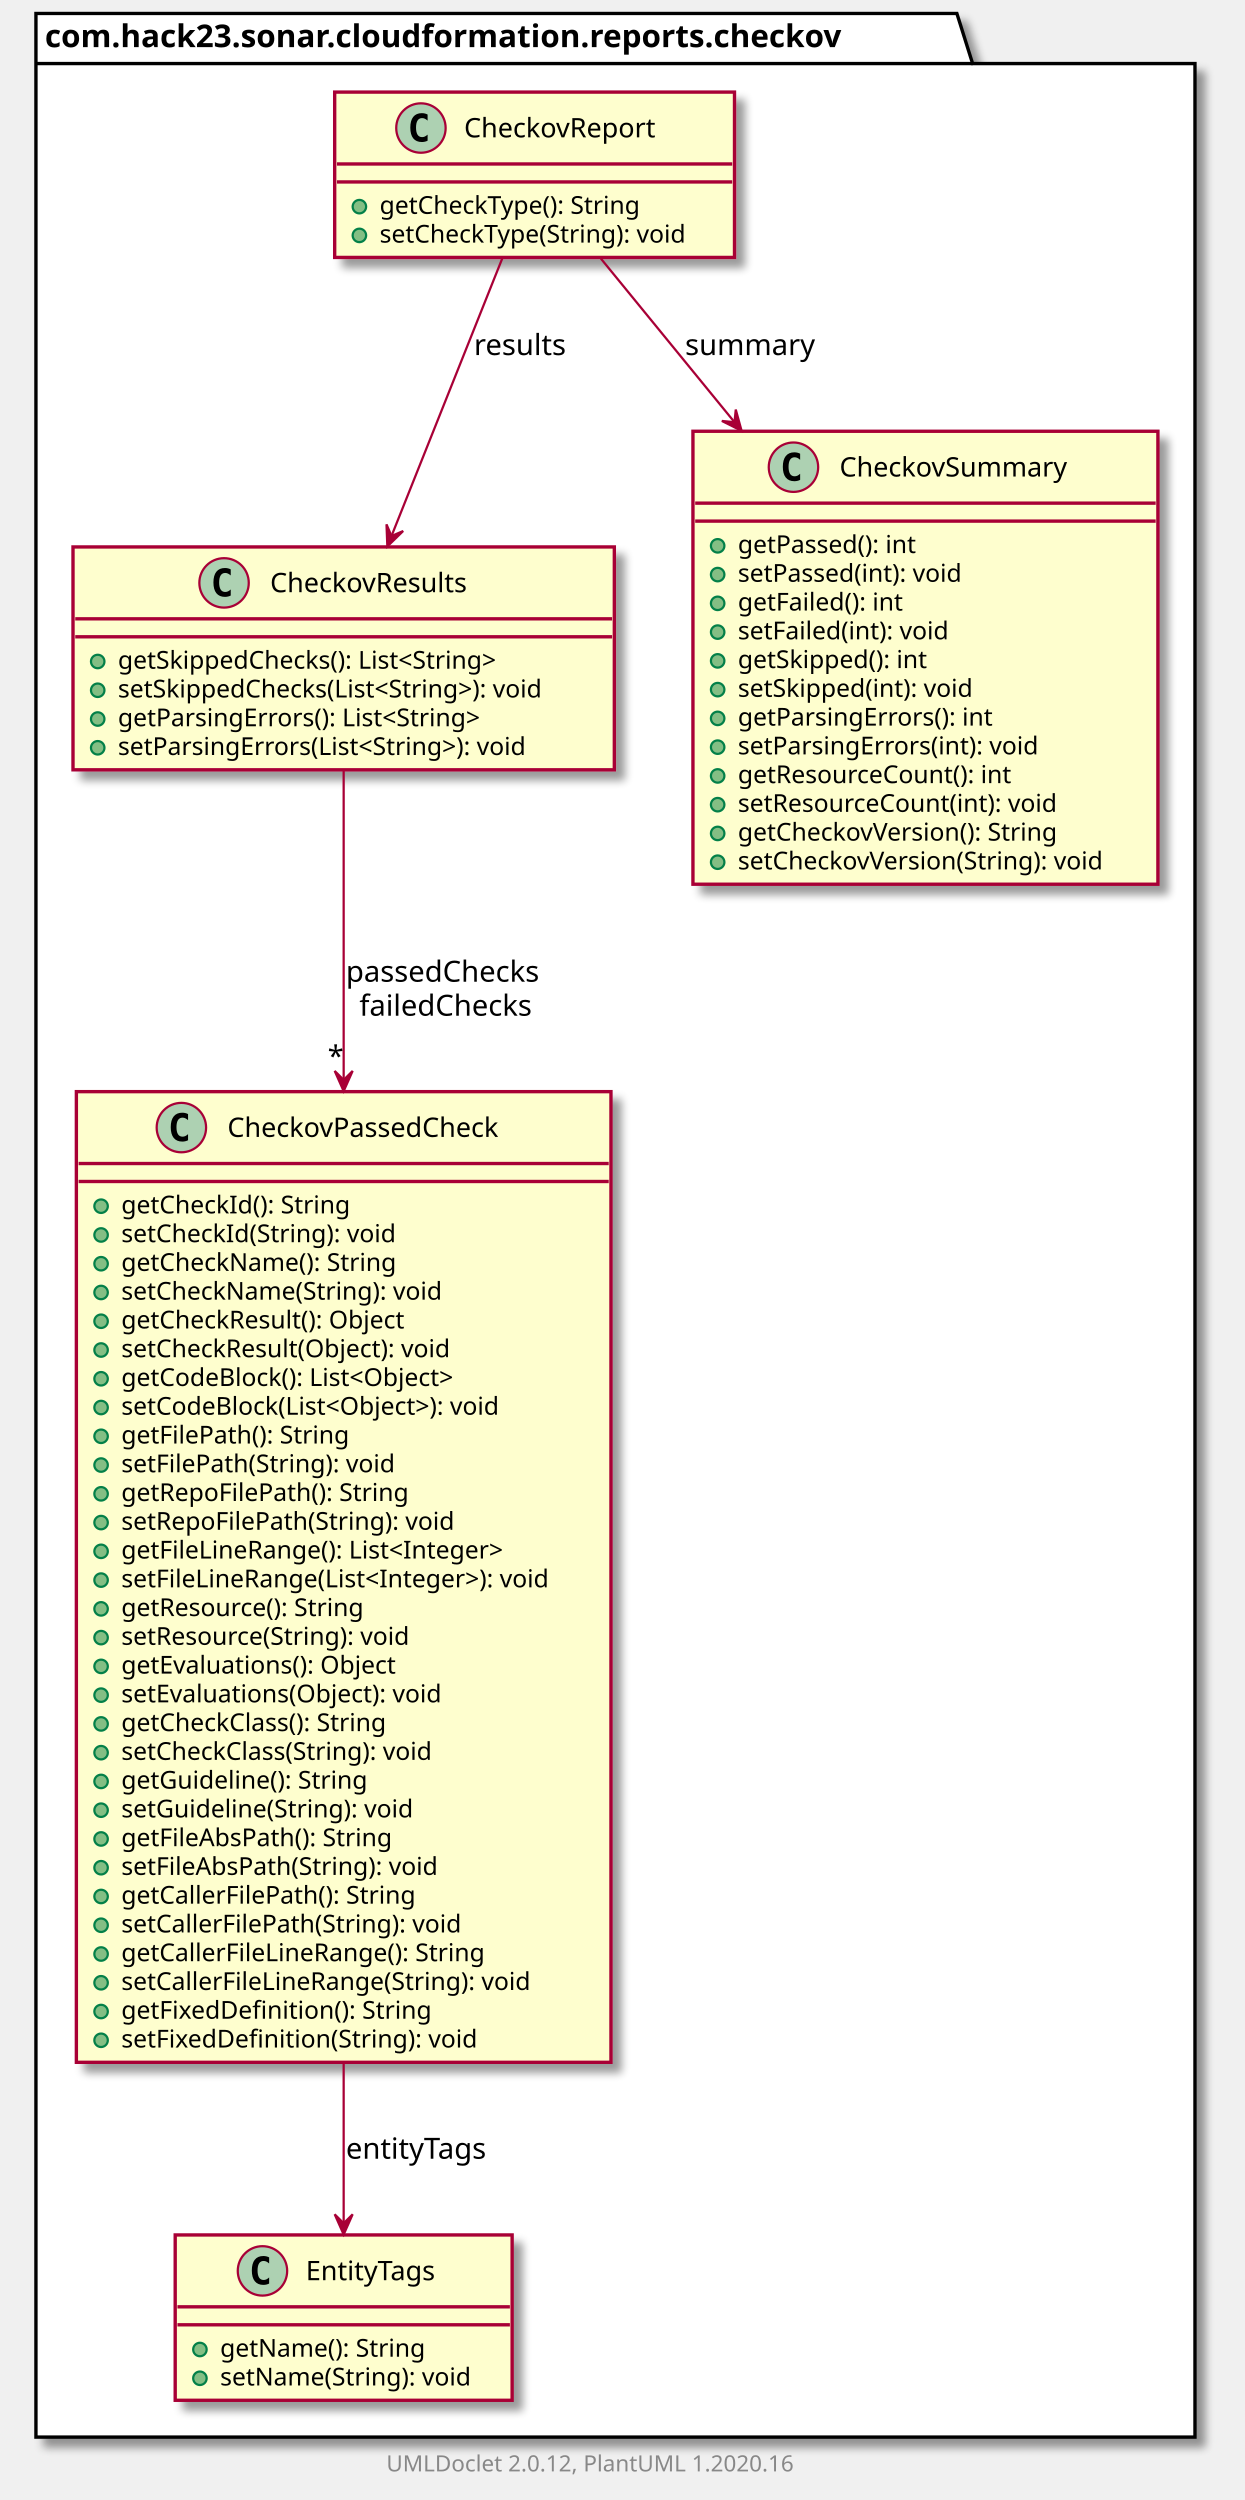
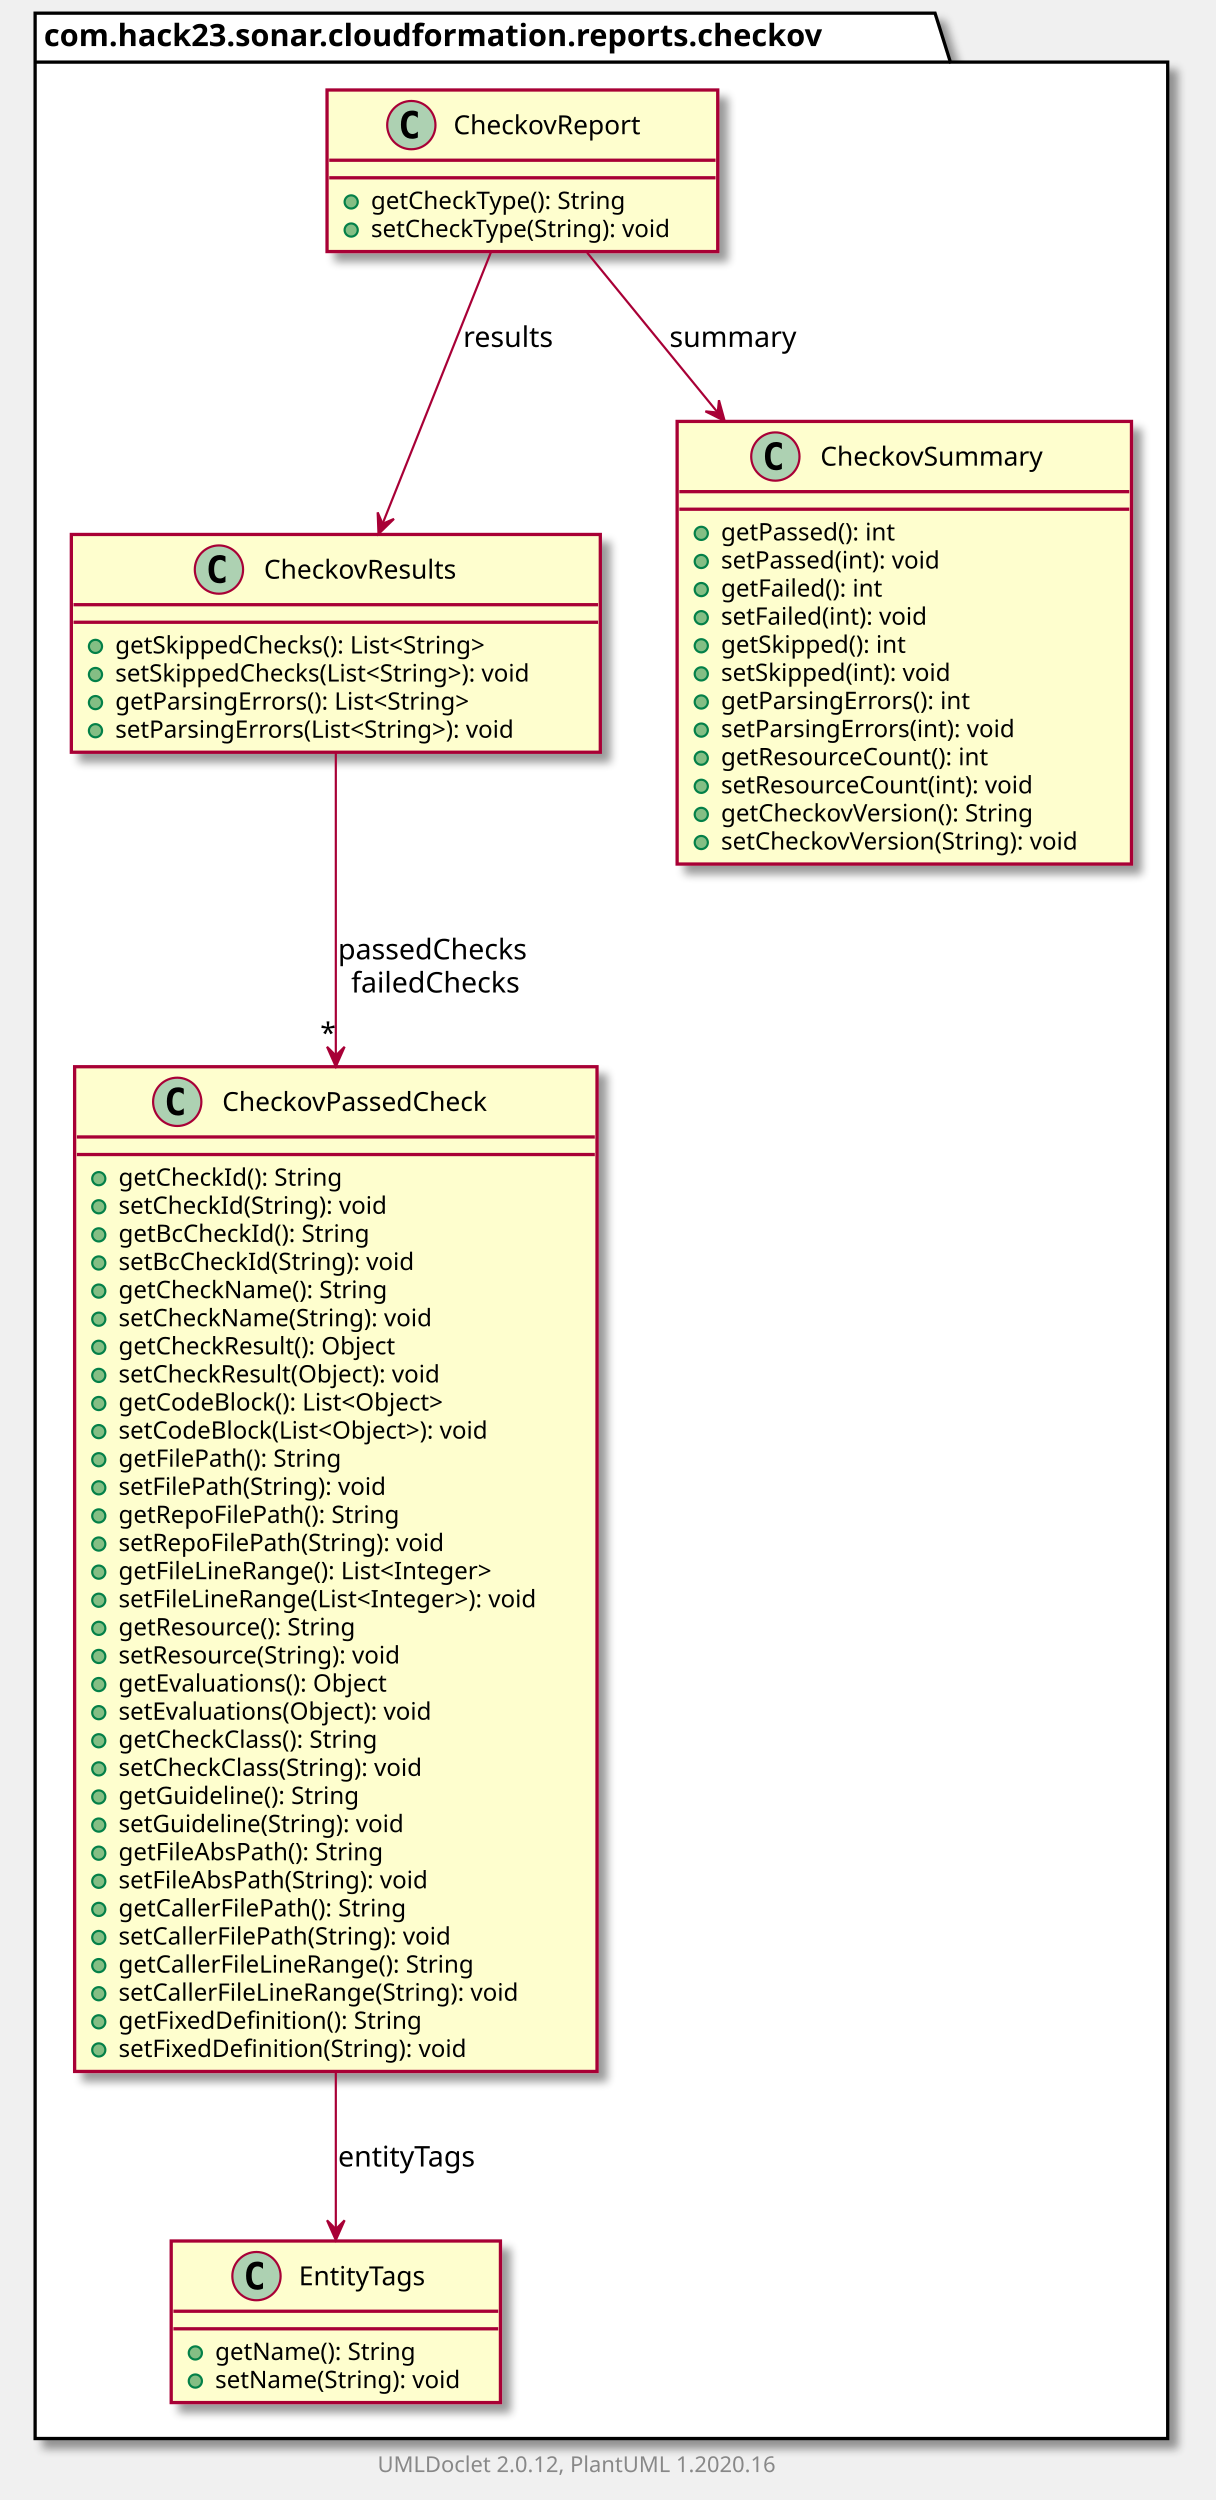
- <svg xmlns="http://www.w3.org/2000/svg" xmlns:xlink="http://www.w3.org/1999/xlink" contentScriptType="application/ecmascript" contentStyleType="text/css" height="1113px" preserveAspectRatio="none" style="width:554px;height:1113px;" version="1.1" viewBox="0 0 554 1113" width="554px" zoomAndPan="magnify">
+ <svg xmlns="http://www.w3.org/2000/svg" xmlns:xlink="http://www.w3.org/1999/xlink" contentScriptType="application/ecmascript" contentStyleType="text/css" height="1139px" preserveAspectRatio="none" style="width:554px;height:1139px;" version="1.1" viewBox="0 0 554 1139" width="554px" zoomAndPan="magnify">
  <defs>
-     <filter height="300%" id="f181k2au0ylo1f" width="300%" x="-1" y="-1">
+     <filter height="300%" id="f527c17zg07uh" width="300%" x="-1" y="-1">
      <feGaussianBlur result="blurOut" stdDeviation="2.0" />
      <feColorMatrix in="blurOut" result="blurOut2" type="matrix" values="0 0 0 0 0 0 0 0 0 0 0 0 0 0 0 0 0 0 .4 0" />
      <feOffset dx="4.0" dy="4.0" in="blurOut2" result="blurOut3" />
      <feBlend in="SourceGraphic" in2="blurOut3" mode="normal" />
    </filter>
  </defs>
  <g>
-     <polygon fill="#FFFFFF" filter="url(#f181k2au0ylo1f)" points="16,6,426,6,433,28.297,532,28.297,532,1085,16,1085,16,6" style="stroke: #000000; stroke-width: 1.5;" />
+     <polygon fill="#FFFFFF" filter="url(#f527c17zg07uh)" points="16,6,426,6,433,28.297,532,28.297,532,1111,16,1111,16,6" style="stroke: #000000; stroke-width: 1.5;" />
    <line style="stroke: #000000; stroke-width: 1.5;" x1="16" x2="433" y1="28.297" y2="28.297" />
    <text fill="#000000" font-family="sans-serif" font-size="14" font-weight="bold" lengthAdjust="spacingAndGlyphs" textLength="404" x="20" y="20.995">com.hack23.sonar.cloudformation.reports.checkov</text>
    <a href="CheckovPassedCheck.html" target="_top" title="CheckovPassedCheck.html" xlink:actuate="onRequest" xlink:href="CheckovPassedCheck.html" xlink:show="new" xlink:title="CheckovPassedCheck.html" xlink:type="simple">
-       <rect codeLine="3" fill="#FEFECE" filter="url(#f181k2au0ylo1f)" height="432.141" id="com.hack23.sonar.cloudformation.reports.checkov.CheckovPassedCheck" style="stroke: #A80036; stroke-width: 1.5;" width="238" x="34" y="486" />
+       <rect codeLine="3" fill="#FEFECE" filter="url(#f527c17zg07uh)" height="457.75" id="com.hack23.sonar.cloudformation.reports.checkov.CheckovPassedCheck" style="stroke: #A80036; stroke-width: 1.5;" width="238" x="34" y="486" />
      <ellipse cx="80.75" cy="502" fill="#ADD1B2" rx="11" ry="11" style="stroke: #A80036; stroke-width: 1.0;" />
      <path d="M83.719,507.641 Q83.141,507.938 82.5,508.078 Q81.859,508.234 81.156,508.234 Q78.656,508.234 77.328,506.594 Q76.016,504.938 76.016,501.812 Q76.016,498.688 77.328,497.031 Q78.656,495.375 81.156,495.375 Q81.859,495.375 82.5,495.531 Q83.156,495.688 83.719,495.984 L83.719,498.703 Q83.094,498.125 82.5,497.859 Q81.906,497.578 81.281,497.578 Q79.938,497.578 79.25,498.656 Q78.562,499.719 78.562,501.812 Q78.562,503.906 79.25,504.984 Q79.938,506.047 81.281,506.047 Q81.906,506.047 82.5,505.781 Q83.094,505.5 83.719,504.922 L83.719,507.641 Z " />
      <text fill="#000000" font-family="sans-serif" font-size="12" lengthAdjust="spacingAndGlyphs" textLength="136" x="101.25" y="506.154">CheckovPassedCheck</text>
      <line style="stroke: #A80036; stroke-width: 1.5;" x1="35" x2="271" y1="518" y2="518" />
      <line style="stroke: #A80036; stroke-width: 1.5;" x1="35" x2="271" y1="526" y2="526" />
      <ellipse cx="45" cy="537" fill="#84BE84" rx="3" ry="3" style="stroke: #038048; stroke-width: 1.0;" />
      <text fill="#000000" font-family="sans-serif" font-size="11" lengthAdjust="spacingAndGlyphs" textLength="112" x="54" y="540.21">getCheckId(): String</text>
      <ellipse cx="45" cy="549.805" fill="#84BE84" rx="3" ry="3" style="stroke: #038048; stroke-width: 1.0;" />
      <text fill="#000000" font-family="sans-serif" font-size="11" lengthAdjust="spacingAndGlyphs" textLength="135" x="54" y="553.015">setCheckId(String): void</text>
      <ellipse cx="45" cy="562.609" fill="#84BE84" rx="3" ry="3" style="stroke: #038048; stroke-width: 1.0;" />
-       <text fill="#000000" font-family="sans-serif" font-size="11" lengthAdjust="spacingAndGlyphs" textLength="135" x="54" y="565.82">getCheckName(): String</text>
+       <text fill="#000000" font-family="sans-serif" font-size="11" lengthAdjust="spacingAndGlyphs" textLength="126" x="54" y="565.82">getBcCheckId(): String</text>
      <ellipse cx="45" cy="575.414" fill="#84BE84" rx="3" ry="3" style="stroke: #038048; stroke-width: 1.0;" />
-       <text fill="#000000" font-family="sans-serif" font-size="11" lengthAdjust="spacingAndGlyphs" textLength="158" x="54" y="578.625">setCheckName(String): void</text>
+       <text fill="#000000" font-family="sans-serif" font-size="11" lengthAdjust="spacingAndGlyphs" textLength="149" x="54" y="578.625">setBcCheckId(String): void</text>
      <ellipse cx="45" cy="588.219" fill="#84BE84" rx="3" ry="3" style="stroke: #038048; stroke-width: 1.0;" />
-       <text fill="#000000" font-family="sans-serif" font-size="11" lengthAdjust="spacingAndGlyphs" textLength="139" x="54" y="591.429">getCheckResult(): Object</text>
+       <text fill="#000000" font-family="sans-serif" font-size="11" lengthAdjust="spacingAndGlyphs" textLength="135" x="54" y="591.429">getCheckName(): String</text>
      <ellipse cx="45" cy="601.023" fill="#84BE84" rx="3" ry="3" style="stroke: #038048; stroke-width: 1.0;" />
-       <text fill="#000000" font-family="sans-serif" font-size="11" lengthAdjust="spacingAndGlyphs" textLength="162" x="54" y="604.234">setCheckResult(Object): void</text>
+       <text fill="#000000" font-family="sans-serif" font-size="11" lengthAdjust="spacingAndGlyphs" textLength="158" x="54" y="604.234">setCheckName(String): void</text>
      <ellipse cx="45" cy="613.828" fill="#84BE84" rx="3" ry="3" style="stroke: #038048; stroke-width: 1.0;" />
-       <text fill="#000000" font-family="sans-serif" font-size="11" lengthAdjust="spacingAndGlyphs" textLength="167" x="54" y="617.039">getCodeBlock(): List&lt;Object&gt;</text>
+       <text fill="#000000" font-family="sans-serif" font-size="11" lengthAdjust="spacingAndGlyphs" textLength="139" x="54" y="617.039">getCheckResult(): Object</text>
      <ellipse cx="45" cy="626.633" fill="#84BE84" rx="3" ry="3" style="stroke: #038048; stroke-width: 1.0;" />
-       <text fill="#000000" font-family="sans-serif" font-size="11" lengthAdjust="spacingAndGlyphs" textLength="190" x="54" y="629.843">setCodeBlock(List&lt;Object&gt;): void</text>
+       <text fill="#000000" font-family="sans-serif" font-size="11" lengthAdjust="spacingAndGlyphs" textLength="162" x="54" y="629.843">setCheckResult(Object): void</text>
      <ellipse cx="45" cy="639.438" fill="#84BE84" rx="3" ry="3" style="stroke: #038048; stroke-width: 1.0;" />
-       <text fill="#000000" font-family="sans-serif" font-size="11" lengthAdjust="spacingAndGlyphs" textLength="112" x="54" y="642.648">getFilePath(): String</text>
+       <text fill="#000000" font-family="sans-serif" font-size="11" lengthAdjust="spacingAndGlyphs" textLength="167" x="54" y="642.648">getCodeBlock(): List&lt;Object&gt;</text>
      <ellipse cx="45" cy="652.242" fill="#84BE84" rx="3" ry="3" style="stroke: #038048; stroke-width: 1.0;" />
-       <text fill="#000000" font-family="sans-serif" font-size="11" lengthAdjust="spacingAndGlyphs" textLength="135" x="54" y="655.453">setFilePath(String): void</text>
+       <text fill="#000000" font-family="sans-serif" font-size="11" lengthAdjust="spacingAndGlyphs" textLength="190" x="54" y="655.453">setCodeBlock(List&lt;Object&gt;): void</text>
      <ellipse cx="45" cy="665.047" fill="#84BE84" rx="3" ry="3" style="stroke: #038048; stroke-width: 1.0;" />
-       <text fill="#000000" font-family="sans-serif" font-size="11" lengthAdjust="spacingAndGlyphs" textLength="140" x="54" y="668.257">getRepoFilePath(): String</text>
+       <text fill="#000000" font-family="sans-serif" font-size="11" lengthAdjust="spacingAndGlyphs" textLength="112" x="54" y="668.257">getFilePath(): String</text>
      <ellipse cx="45" cy="677.852" fill="#84BE84" rx="3" ry="3" style="stroke: #038048; stroke-width: 1.0;" />
-       <text fill="#000000" font-family="sans-serif" font-size="11" lengthAdjust="spacingAndGlyphs" textLength="163" x="54" y="681.062">setRepoFilePath(String): void</text>
+       <text fill="#000000" font-family="sans-serif" font-size="11" lengthAdjust="spacingAndGlyphs" textLength="135" x="54" y="681.062">setFilePath(String): void</text>
      <ellipse cx="45" cy="690.656" fill="#84BE84" rx="3" ry="3" style="stroke: #038048; stroke-width: 1.0;" />
-       <text fill="#000000" font-family="sans-serif" font-size="11" lengthAdjust="spacingAndGlyphs" textLength="189" x="54" y="693.867">getFileLineRange(): List&lt;Integer&gt;</text>
+       <text fill="#000000" font-family="sans-serif" font-size="11" lengthAdjust="spacingAndGlyphs" textLength="140" x="54" y="693.867">getRepoFilePath(): String</text>
      <ellipse cx="45" cy="703.461" fill="#84BE84" rx="3" ry="3" style="stroke: #038048; stroke-width: 1.0;" />
-       <text fill="#000000" font-family="sans-serif" font-size="11" lengthAdjust="spacingAndGlyphs" textLength="212" x="54" y="706.671">setFileLineRange(List&lt;Integer&gt;): void</text>
+       <text fill="#000000" font-family="sans-serif" font-size="11" lengthAdjust="spacingAndGlyphs" textLength="163" x="54" y="706.671">setRepoFilePath(String): void</text>
      <ellipse cx="45" cy="716.266" fill="#84BE84" rx="3" ry="3" style="stroke: #038048; stroke-width: 1.0;" />
-       <text fill="#000000" font-family="sans-serif" font-size="11" lengthAdjust="spacingAndGlyphs" textLength="121" x="54" y="719.476">getResource(): String</text>
+       <text fill="#000000" font-family="sans-serif" font-size="11" lengthAdjust="spacingAndGlyphs" textLength="189" x="54" y="719.476">getFileLineRange(): List&lt;Integer&gt;</text>
      <ellipse cx="45" cy="729.07" fill="#84BE84" rx="3" ry="3" style="stroke: #038048; stroke-width: 1.0;" />
-       <text fill="#000000" font-family="sans-serif" font-size="11" lengthAdjust="spacingAndGlyphs" textLength="144" x="54" y="732.281">setResource(String): void</text>
+       <text fill="#000000" font-family="sans-serif" font-size="11" lengthAdjust="spacingAndGlyphs" textLength="212" x="54" y="732.281">setFileLineRange(List&lt;Integer&gt;): void</text>
      <ellipse cx="45" cy="741.875" fill="#84BE84" rx="3" ry="3" style="stroke: #038048; stroke-width: 1.0;" />
-       <text fill="#000000" font-family="sans-serif" font-size="11" lengthAdjust="spacingAndGlyphs" textLength="135" x="54" y="745.085">getEvaluations(): Object</text>
+       <text fill="#000000" font-family="sans-serif" font-size="11" lengthAdjust="spacingAndGlyphs" textLength="121" x="54" y="745.085">getResource(): String</text>
      <ellipse cx="45" cy="754.68" fill="#84BE84" rx="3" ry="3" style="stroke: #038048; stroke-width: 1.0;" />
-       <text fill="#000000" font-family="sans-serif" font-size="11" lengthAdjust="spacingAndGlyphs" textLength="158" x="54" y="757.89">setEvaluations(Object): void</text>
+       <text fill="#000000" font-family="sans-serif" font-size="11" lengthAdjust="spacingAndGlyphs" textLength="144" x="54" y="757.89">setResource(String): void</text>
      <ellipse cx="45" cy="767.484" fill="#84BE84" rx="3" ry="3" style="stroke: #038048; stroke-width: 1.0;" />
-       <text fill="#000000" font-family="sans-serif" font-size="11" lengthAdjust="spacingAndGlyphs" textLength="134" x="54" y="770.695">getCheckClass(): String</text>
+       <text fill="#000000" font-family="sans-serif" font-size="11" lengthAdjust="spacingAndGlyphs" textLength="135" x="54" y="770.695">getEvaluations(): Object</text>
      <ellipse cx="45" cy="780.289" fill="#84BE84" rx="3" ry="3" style="stroke: #038048; stroke-width: 1.0;" />
-       <text fill="#000000" font-family="sans-serif" font-size="11" lengthAdjust="spacingAndGlyphs" textLength="157" x="54" y="783.5">setCheckClass(String): void</text>
+       <text fill="#000000" font-family="sans-serif" font-size="11" lengthAdjust="spacingAndGlyphs" textLength="158" x="54" y="783.5">setEvaluations(Object): void</text>
      <ellipse cx="45" cy="793.094" fill="#84BE84" rx="3" ry="3" style="stroke: #038048; stroke-width: 1.0;" />
-       <text fill="#000000" font-family="sans-serif" font-size="11" lengthAdjust="spacingAndGlyphs" textLength="121" x="54" y="796.304">getGuideline(): String</text>
+       <text fill="#000000" font-family="sans-serif" font-size="11" lengthAdjust="spacingAndGlyphs" textLength="134" x="54" y="796.304">getCheckClass(): String</text>
      <ellipse cx="45" cy="805.898" fill="#84BE84" rx="3" ry="3" style="stroke: #038048; stroke-width: 1.0;" />
-       <text fill="#000000" font-family="sans-serif" font-size="11" lengthAdjust="spacingAndGlyphs" textLength="144" x="54" y="809.109">setGuideline(String): void</text>
+       <text fill="#000000" font-family="sans-serif" font-size="11" lengthAdjust="spacingAndGlyphs" textLength="157" x="54" y="809.109">setCheckClass(String): void</text>
      <ellipse cx="45" cy="818.703" fill="#84BE84" rx="3" ry="3" style="stroke: #038048; stroke-width: 1.0;" />
-       <text fill="#000000" font-family="sans-serif" font-size="11" lengthAdjust="spacingAndGlyphs" textLength="133" x="54" y="821.914">getFileAbsPath(): String</text>
+       <text fill="#000000" font-family="sans-serif" font-size="11" lengthAdjust="spacingAndGlyphs" textLength="121" x="54" y="821.914">getGuideline(): String</text>
      <ellipse cx="45" cy="831.508" fill="#84BE84" rx="3" ry="3" style="stroke: #038048; stroke-width: 1.0;" />
-       <text fill="#000000" font-family="sans-serif" font-size="11" lengthAdjust="spacingAndGlyphs" textLength="156" x="54" y="834.718">setFileAbsPath(String): void</text>
+       <text fill="#000000" font-family="sans-serif" font-size="11" lengthAdjust="spacingAndGlyphs" textLength="144" x="54" y="834.718">setGuideline(String): void</text>
      <ellipse cx="45" cy="844.312" fill="#84BE84" rx="3" ry="3" style="stroke: #038048; stroke-width: 1.0;" />
-       <text fill="#000000" font-family="sans-serif" font-size="11" lengthAdjust="spacingAndGlyphs" textLength="145" x="54" y="847.523">getCallerFilePath(): String</text>
+       <text fill="#000000" font-family="sans-serif" font-size="11" lengthAdjust="spacingAndGlyphs" textLength="133" x="54" y="847.523">getFileAbsPath(): String</text>
      <ellipse cx="45" cy="857.117" fill="#84BE84" rx="3" ry="3" style="stroke: #038048; stroke-width: 1.0;" />
-       <text fill="#000000" font-family="sans-serif" font-size="11" lengthAdjust="spacingAndGlyphs" textLength="168" x="54" y="860.328">setCallerFilePath(String): void</text>
+       <text fill="#000000" font-family="sans-serif" font-size="11" lengthAdjust="spacingAndGlyphs" textLength="156" x="54" y="860.328">setFileAbsPath(String): void</text>
      <ellipse cx="45" cy="869.922" fill="#84BE84" rx="3" ry="3" style="stroke: #038048; stroke-width: 1.0;" />
-       <text fill="#000000" font-family="sans-serif" font-size="11" lengthAdjust="spacingAndGlyphs" textLength="178" x="54" y="873.132">getCallerFileLineRange(): String</text>
+       <text fill="#000000" font-family="sans-serif" font-size="11" lengthAdjust="spacingAndGlyphs" textLength="145" x="54" y="873.132">getCallerFilePath(): String</text>
      <ellipse cx="45" cy="882.727" fill="#84BE84" rx="3" ry="3" style="stroke: #038048; stroke-width: 1.0;" />
-       <text fill="#000000" font-family="sans-serif" font-size="11" lengthAdjust="spacingAndGlyphs" textLength="201" x="54" y="885.937">setCallerFileLineRange(String): void</text>
+       <text fill="#000000" font-family="sans-serif" font-size="11" lengthAdjust="spacingAndGlyphs" textLength="168" x="54" y="885.937">setCallerFilePath(String): void</text>
      <ellipse cx="45" cy="895.531" fill="#84BE84" rx="3" ry="3" style="stroke: #038048; stroke-width: 1.0;" />
-       <text fill="#000000" font-family="sans-serif" font-size="11" lengthAdjust="spacingAndGlyphs" textLength="150" x="54" y="898.742">getFixedDefinition(): String</text>
+       <text fill="#000000" font-family="sans-serif" font-size="11" lengthAdjust="spacingAndGlyphs" textLength="178" x="54" y="898.742">getCallerFileLineRange(): String</text>
      <ellipse cx="45" cy="908.336" fill="#84BE84" rx="3" ry="3" style="stroke: #038048; stroke-width: 1.0;" />
-       <text fill="#000000" font-family="sans-serif" font-size="11" lengthAdjust="spacingAndGlyphs" textLength="173" x="54" y="911.546">setFixedDefinition(String): void</text>
+       <text fill="#000000" font-family="sans-serif" font-size="11" lengthAdjust="spacingAndGlyphs" textLength="201" x="54" y="911.546">setCallerFileLineRange(String): void</text>
+       <ellipse cx="45" cy="921.141" fill="#84BE84" rx="3" ry="3" style="stroke: #038048; stroke-width: 1.0;" />
+       <text fill="#000000" font-family="sans-serif" font-size="11" lengthAdjust="spacingAndGlyphs" textLength="150" x="54" y="924.351">getFixedDefinition(): String</text>
+       <ellipse cx="45" cy="933.945" fill="#84BE84" rx="3" ry="3" style="stroke: #038048; stroke-width: 1.0;" />
+       <text fill="#000000" font-family="sans-serif" font-size="11" lengthAdjust="spacingAndGlyphs" textLength="173" x="54" y="937.156">setFixedDefinition(String): void</text>
    </a>
    <a href="CheckovResults.html" target="_top" title="CheckovResults.html" xlink:actuate="onRequest" xlink:href="CheckovResults.html" xlink:show="new" xlink:title="CheckovResults.html" xlink:type="simple">
-       <rect codeLine="36" fill="#FEFECE" filter="url(#f181k2au0ylo1f)" height="99.219" id="com.hack23.sonar.cloudformation.reports.checkov.CheckovResults" style="stroke: #A80036; stroke-width: 1.5;" width="241" x="32.5" y="243.5" />
+       <rect codeLine="38" fill="#FEFECE" filter="url(#f527c17zg07uh)" height="99.219" id="com.hack23.sonar.cloudformation.reports.checkov.CheckovResults" style="stroke: #A80036; stroke-width: 1.5;" width="241" x="32.5" y="243.5" />
      <ellipse cx="99.75" cy="259.5" fill="#ADD1B2" rx="11" ry="11" style="stroke: #A80036; stroke-width: 1.0;" />
      <path d="M102.719,265.141 Q102.141,265.438 101.5,265.578 Q100.859,265.734 100.156,265.734 Q97.656,265.734 96.328,264.094 Q95.016,262.438 95.016,259.312 Q95.016,256.188 96.328,254.531 Q97.656,252.875 100.156,252.875 Q100.859,252.875 101.5,253.031 Q102.156,253.188 102.719,253.484 L102.719,256.203 Q102.094,255.625 101.5,255.359 Q100.906,255.078 100.281,255.078 Q98.938,255.078 98.25,256.156 Q97.562,257.219 97.562,259.312 Q97.562,261.406 98.25,262.484 Q98.938,263.547 100.281,263.547 Q100.906,263.547 101.5,263.281 Q102.094,263 102.719,262.422 L102.719,265.141 Z " />
      <text fill="#000000" font-family="sans-serif" font-size="12" lengthAdjust="spacingAndGlyphs" textLength="98" x="120.25" y="263.654">CheckovResults</text>
      <line style="stroke: #A80036; stroke-width: 1.5;" x1="33.5" x2="272.5" y1="275.5" y2="275.5" />
      <line style="stroke: #A80036; stroke-width: 1.5;" x1="33.5" x2="272.5" y1="283.5" y2="283.5" />
      <ellipse cx="43.5" cy="294.5" fill="#84BE84" rx="3" ry="3" style="stroke: #038048; stroke-width: 1.0;" />
      <text fill="#000000" font-family="sans-serif" font-size="11" lengthAdjust="spacingAndGlyphs" textLength="192" x="52.5" y="297.71">getSkippedChecks(): List&lt;String&gt;</text>
      <ellipse cx="43.5" cy="307.305" fill="#84BE84" rx="3" ry="3" style="stroke: #038048; stroke-width: 1.0;" />
      <text fill="#000000" font-family="sans-serif" font-size="11" lengthAdjust="spacingAndGlyphs" textLength="215" x="52.5" y="310.515">setSkippedChecks(List&lt;String&gt;): void</text>
      <ellipse cx="43.5" cy="320.109" fill="#84BE84" rx="3" ry="3" style="stroke: #038048; stroke-width: 1.0;" />
      <text fill="#000000" font-family="sans-serif" font-size="11" lengthAdjust="spacingAndGlyphs" textLength="185" x="52.5" y="323.32">getParsingErrors(): List&lt;String&gt;</text>
      <ellipse cx="43.5" cy="332.914" fill="#84BE84" rx="3" ry="3" style="stroke: #038048; stroke-width: 1.0;" />
      <text fill="#000000" font-family="sans-serif" font-size="11" lengthAdjust="spacingAndGlyphs" textLength="208" x="52.5" y="336.125">setParsingErrors(List&lt;String&gt;): void</text>
    </a>
    <a href="EntityTags.html" target="_top" title="EntityTags.html" xlink:actuate="onRequest" xlink:href="EntityTags.html" xlink:show="new" xlink:title="EntityTags.html" xlink:type="simple">
-       <rect codeLine="43" fill="#FEFECE" filter="url(#f181k2au0ylo1f)" height="73.609" id="com.hack23.sonar.cloudformation.reports.checkov.EntityTags" style="stroke: #A80036; stroke-width: 1.5;" width="150" x="78" y="995" />
-       <ellipse cx="116.85" cy="1011" fill="#ADD1B2" rx="11" ry="11" style="stroke: #A80036; stroke-width: 1.0;" />
-       <path d="M119.819,1016.641 Q119.241,1016.938 118.6,1017.078 Q117.959,1017.234 117.256,1017.234 Q114.756,1017.234 113.428,1015.594 Q112.116,1013.938 112.116,1010.812 Q112.116,1007.688 113.428,1006.031 Q114.756,1004.375 117.256,1004.375 Q117.959,1004.375 118.6,1004.531 Q119.256,1004.688 119.819,1004.984 L119.819,1007.703 Q119.194,1007.125 118.6,1006.859 Q118.006,1006.578 117.381,1006.578 Q116.037,1006.578 115.35,1007.656 Q114.662,1008.719 114.662,1010.812 Q114.662,1012.906 115.35,1013.984 Q116.037,1015.047 117.381,1015.047 Q118.006,1015.047 118.6,1014.781 Q119.194,1014.5 119.819,1013.922 L119.819,1016.641 Z " />
-       <text fill="#000000" font-family="sans-serif" font-size="12" lengthAdjust="spacingAndGlyphs" textLength="65" x="136.15" y="1015.154">EntityTags</text>
-       <line style="stroke: #A80036; stroke-width: 1.5;" x1="79" x2="227" y1="1027" y2="1027" />
-       <line style="stroke: #A80036; stroke-width: 1.5;" x1="79" x2="227" y1="1035" y2="1035" />
-       <ellipse cx="89" cy="1046" fill="#84BE84" rx="3" ry="3" style="stroke: #038048; stroke-width: 1.0;" />
-       <text fill="#000000" font-family="sans-serif" font-size="11" lengthAdjust="spacingAndGlyphs" textLength="101" x="98" y="1049.21">getName(): String</text>
-       <ellipse cx="89" cy="1058.805" fill="#84BE84" rx="3" ry="3" style="stroke: #038048; stroke-width: 1.0;" />
-       <text fill="#000000" font-family="sans-serif" font-size="11" lengthAdjust="spacingAndGlyphs" textLength="124" x="98" y="1062.015">setName(String): void</text>
+       <rect codeLine="45" fill="#FEFECE" filter="url(#f527c17zg07uh)" height="73.609" id="com.hack23.sonar.cloudformation.reports.checkov.EntityTags" style="stroke: #A80036; stroke-width: 1.5;" width="150" x="78" y="1021" />
+       <ellipse cx="116.85" cy="1037" fill="#ADD1B2" rx="11" ry="11" style="stroke: #A80036; stroke-width: 1.0;" />
+       <path d="M119.819,1042.641 Q119.241,1042.938 118.6,1043.078 Q117.959,1043.234 117.256,1043.234 Q114.756,1043.234 113.428,1041.594 Q112.116,1039.938 112.116,1036.812 Q112.116,1033.688 113.428,1032.031 Q114.756,1030.375 117.256,1030.375 Q117.959,1030.375 118.6,1030.531 Q119.256,1030.688 119.819,1030.984 L119.819,1033.703 Q119.194,1033.125 118.6,1032.859 Q118.006,1032.578 117.381,1032.578 Q116.037,1032.578 115.35,1033.656 Q114.662,1034.719 114.662,1036.812 Q114.662,1038.906 115.35,1039.984 Q116.037,1041.047 117.381,1041.047 Q118.006,1041.047 118.6,1040.781 Q119.194,1040.5 119.819,1039.922 L119.819,1042.641 Z " />
+       <text fill="#000000" font-family="sans-serif" font-size="12" lengthAdjust="spacingAndGlyphs" textLength="65" x="136.15" y="1041.154">EntityTags</text>
+       <line style="stroke: #A80036; stroke-width: 1.5;" x1="79" x2="227" y1="1053" y2="1053" />
+       <line style="stroke: #A80036; stroke-width: 1.5;" x1="79" x2="227" y1="1061" y2="1061" />
+       <ellipse cx="89" cy="1072" fill="#84BE84" rx="3" ry="3" style="stroke: #038048; stroke-width: 1.0;" />
+       <text fill="#000000" font-family="sans-serif" font-size="11" lengthAdjust="spacingAndGlyphs" textLength="101" x="98" y="1075.21">getName(): String</text>
+       <ellipse cx="89" cy="1084.805" fill="#84BE84" rx="3" ry="3" style="stroke: #038048; stroke-width: 1.0;" />
+       <text fill="#000000" font-family="sans-serif" font-size="11" lengthAdjust="spacingAndGlyphs" textLength="124" x="98" y="1088.015">setName(String): void</text>
    </a>
    <a href="CheckovSummary.html" target="_top" title="CheckovSummary.html" xlink:actuate="onRequest" xlink:href="CheckovSummary.html" xlink:show="new" xlink:title="CheckovSummary.html" xlink:type="simple">
-       <rect codeLine="48" fill="#FEFECE" filter="url(#f181k2au0ylo1f)" height="201.656" id="com.hack23.sonar.cloudformation.reports.checkov.CheckovSummary" style="stroke: #A80036; stroke-width: 1.5;" width="207" x="308.5" y="192" />
+       <rect codeLine="50" fill="#FEFECE" filter="url(#f527c17zg07uh)" height="201.656" id="com.hack23.sonar.cloudformation.reports.checkov.CheckovSummary" style="stroke: #A80036; stroke-width: 1.5;" width="207" x="308.5" y="192" />
      <ellipse cx="353.25" cy="208" fill="#ADD1B2" rx="11" ry="11" style="stroke: #A80036; stroke-width: 1.0;" />
      <path d="M356.219,213.641 Q355.641,213.938 355,214.078 Q354.359,214.234 353.656,214.234 Q351.156,214.234 349.828,212.594 Q348.516,210.938 348.516,207.812 Q348.516,204.688 349.828,203.031 Q351.156,201.375 353.656,201.375 Q354.359,201.375 355,201.531 Q355.656,201.688 356.219,201.984 L356.219,204.703 Q355.594,204.125 355,203.859 Q354.406,203.578 353.781,203.578 Q352.438,203.578 351.75,204.656 Q351.062,205.719 351.062,207.812 Q351.062,209.906 351.75,210.984 Q352.438,212.047 353.781,212.047 Q354.406,212.047 355,211.781 Q355.594,211.5 356.219,210.922 L356.219,213.641 Z " />
      <text fill="#000000" font-family="sans-serif" font-size="12" lengthAdjust="spacingAndGlyphs" textLength="109" x="373.75" y="212.154">CheckovSummary</text>
      <line style="stroke: #A80036; stroke-width: 1.5;" x1="309.5" x2="514.5" y1="224" y2="224" />
      <line style="stroke: #A80036; stroke-width: 1.5;" x1="309.5" x2="514.5" y1="232" y2="232" />
      <ellipse cx="319.5" cy="243" fill="#84BE84" rx="3" ry="3" style="stroke: #038048; stroke-width: 1.0;" />
      <text fill="#000000" font-family="sans-serif" font-size="11" lengthAdjust="spacingAndGlyphs" textLength="90" x="328.5" y="246.21">getPassed(): int</text>
      <ellipse cx="319.5" cy="255.805" fill="#84BE84" rx="3" ry="3" style="stroke: #038048; stroke-width: 1.0;" />
      <text fill="#000000" font-family="sans-serif" font-size="11" lengthAdjust="spacingAndGlyphs" textLength="113" x="328.5" y="259.015">setPassed(int): void</text>
      <ellipse cx="319.5" cy="268.609" fill="#84BE84" rx="3" ry="3" style="stroke: #038048; stroke-width: 1.0;" />
      <text fill="#000000" font-family="sans-serif" font-size="11" lengthAdjust="spacingAndGlyphs" textLength="81" x="328.5" y="271.82">getFailed(): int</text>
      <ellipse cx="319.5" cy="281.414" fill="#84BE84" rx="3" ry="3" style="stroke: #038048; stroke-width: 1.0;" />
      <text fill="#000000" font-family="sans-serif" font-size="11" lengthAdjust="spacingAndGlyphs" textLength="104" x="328.5" y="284.625">setFailed(int): void</text>
      <ellipse cx="319.5" cy="294.219" fill="#84BE84" rx="3" ry="3" style="stroke: #038048; stroke-width: 1.0;" />
      <text fill="#000000" font-family="sans-serif" font-size="11" lengthAdjust="spacingAndGlyphs" textLength="93" x="328.5" y="297.429">getSkipped(): int</text>
      <ellipse cx="319.5" cy="307.023" fill="#84BE84" rx="3" ry="3" style="stroke: #038048; stroke-width: 1.0;" />
      <text fill="#000000" font-family="sans-serif" font-size="11" lengthAdjust="spacingAndGlyphs" textLength="116" x="328.5" y="310.234">setSkipped(int): void</text>
      <ellipse cx="319.5" cy="319.828" fill="#84BE84" rx="3" ry="3" style="stroke: #038048; stroke-width: 1.0;" />
      <text fill="#000000" font-family="sans-serif" font-size="11" lengthAdjust="spacingAndGlyphs" textLength="127" x="328.5" y="323.039">getParsingErrors(): int</text>
      <ellipse cx="319.5" cy="332.633" fill="#84BE84" rx="3" ry="3" style="stroke: #038048; stroke-width: 1.0;" />
      <text fill="#000000" font-family="sans-serif" font-size="11" lengthAdjust="spacingAndGlyphs" textLength="150" x="328.5" y="335.843">setParsingErrors(int): void</text>
      <ellipse cx="319.5" cy="345.438" fill="#84BE84" rx="3" ry="3" style="stroke: #038048; stroke-width: 1.0;" />
      <text fill="#000000" font-family="sans-serif" font-size="11" lengthAdjust="spacingAndGlyphs" textLength="134" x="328.5" y="348.648">getResourceCount(): int</text>
      <ellipse cx="319.5" cy="358.242" fill="#84BE84" rx="3" ry="3" style="stroke: #038048; stroke-width: 1.0;" />
      <text fill="#000000" font-family="sans-serif" font-size="11" lengthAdjust="spacingAndGlyphs" textLength="157" x="328.5" y="361.453">setResourceCount(int): void</text>
      <ellipse cx="319.5" cy="371.047" fill="#84BE84" rx="3" ry="3" style="stroke: #038048; stroke-width: 1.0;" />
      <text fill="#000000" font-family="sans-serif" font-size="11" lengthAdjust="spacingAndGlyphs" textLength="158" x="328.5" y="374.257">getCheckovVersion(): String</text>
      <ellipse cx="319.5" cy="383.852" fill="#84BE84" rx="3" ry="3" style="stroke: #038048; stroke-width: 1.0;" />
      <text fill="#000000" font-family="sans-serif" font-size="11" lengthAdjust="spacingAndGlyphs" textLength="181" x="328.5" y="387.062">setCheckovVersion(String): void</text>
    </a>
    <a href="CheckovReport.html" target="_top" title="CheckovReport.html" xlink:actuate="onRequest" xlink:href="CheckovReport.html" xlink:show="new" xlink:title="CheckovReport.html" xlink:type="simple">
-       <rect codeLine="63" fill="#FEFECE" filter="url(#f181k2au0ylo1f)" height="73.609" id="com.hack23.sonar.cloudformation.reports.checkov.CheckovReport" style="stroke: #A80036; stroke-width: 1.5;" width="178" x="149" y="41" />
+       <rect codeLine="65" fill="#FEFECE" filter="url(#f527c17zg07uh)" height="73.609" id="com.hack23.sonar.cloudformation.reports.checkov.CheckovReport" style="stroke: #A80036; stroke-width: 1.5;" width="178" x="149" y="41" />
      <ellipse cx="187.4" cy="57" fill="#ADD1B2" rx="11" ry="11" style="stroke: #A80036; stroke-width: 1.0;" />
      <path d="M190.369,62.641 Q189.791,62.938 189.15,63.078 Q188.509,63.234 187.806,63.234 Q185.306,63.234 183.978,61.594 Q182.666,59.938 182.666,56.812 Q182.666,53.688 183.978,52.031 Q185.306,50.375 187.806,50.375 Q188.509,50.375 189.15,50.531 Q189.806,50.688 190.369,50.984 L190.369,53.703 Q189.744,53.125 189.15,52.859 Q188.556,52.578 187.931,52.578 Q186.588,52.578 185.9,53.656 Q185.213,54.719 185.213,56.812 Q185.213,58.906 185.9,59.984 Q186.588,61.047 187.931,61.047 Q188.556,61.047 189.15,60.781 Q189.744,60.5 190.369,59.922 L190.369,62.641 Z " />
      <text fill="#000000" font-family="sans-serif" font-size="12" lengthAdjust="spacingAndGlyphs" textLength="94" x="206.6" y="61.154">CheckovReport</text>
      <line style="stroke: #A80036; stroke-width: 1.5;" x1="150" x2="326" y1="73" y2="73" />
      <line style="stroke: #A80036; stroke-width: 1.5;" x1="150" x2="326" y1="81" y2="81" />
      <ellipse cx="160" cy="92" fill="#84BE84" rx="3" ry="3" style="stroke: #038048; stroke-width: 1.0;" />
      <text fill="#000000" font-family="sans-serif" font-size="11" lengthAdjust="spacingAndGlyphs" textLength="129" x="169" y="95.21">getCheckType(): String</text>
      <ellipse cx="160" cy="104.805" fill="#84BE84" rx="3" ry="3" style="stroke: #038048; stroke-width: 1.0;" />
      <text fill="#000000" font-family="sans-serif" font-size="11" lengthAdjust="spacingAndGlyphs" textLength="152" x="169" y="108.015">setCheckType(String): void</text>
    </a>
-     <path codeLine="68" d="M153,918.12 C153,945.05 153,969.94 153,989.45 " fill="none" id="com.hack23.sonar.cloudformation.reports.checkov.CheckovPassedCheck-to-com.hack23.sonar.cloudformation.reports.checkov.EntityTags" style="stroke: #A80036; stroke-width: 1.0;" />
-     <polygon fill="#A80036" points="153,994.81,157,985.81,153,989.81,149,985.81,153,994.81" style="stroke: #A80036; stroke-width: 1.0;" />
-     <text fill="#000000" font-family="sans-serif" font-size="13" lengthAdjust="spacingAndGlyphs" textLength="66" x="154" y="961.067">entityTags</text>
-     <path codeLine="69" d="M153,342.69 C153,378.05 153,428.65 153,480.73 " fill="none" id="com.hack23.sonar.cloudformation.reports.checkov.CheckovResults-to-com.hack23.sonar.cloudformation.reports.checkov.CheckovPassedCheck" style="stroke: #A80036; stroke-width: 1.0;" />
-     <polygon fill="#A80036" points="153,485.78,157,476.78,153,480.78,149,476.78,153,485.78" style="stroke: #A80036; stroke-width: 1.0;" />
+     <path codeLine="70" d="M153,944.4 C153,971.24 153,995.9 153,1015.26 " fill="none" id="com.hack23.sonar.cloudformation.reports.checkov.CheckovPassedCheck-to-com.hack23.sonar.cloudformation.reports.checkov.EntityTags" style="stroke: #A80036; stroke-width: 1.0;" />
+     <polygon fill="#A80036" points="153,1020.58,157,1011.58,153,1015.58,149,1011.58,153,1020.58" style="stroke: #A80036; stroke-width: 1.0;" />
+     <text fill="#000000" font-family="sans-serif" font-size="13" lengthAdjust="spacingAndGlyphs" textLength="66" x="154" y="987.067">entityTags</text>
+     <path codeLine="71" d="M153,342.59 C153,377.84 153,428.36 153,480.84 " fill="none" id="com.hack23.sonar.cloudformation.reports.checkov.CheckovResults-to-com.hack23.sonar.cloudformation.reports.checkov.CheckovPassedCheck" style="stroke: #A80036; stroke-width: 1.0;" />
+     <polygon fill="#A80036" points="153,485.92,157,476.92,153,480.92,149,476.92,153,485.92" style="stroke: #A80036; stroke-width: 1.0;" />
    <text fill="#000000" font-family="sans-serif" font-size="13" lengthAdjust="spacingAndGlyphs" textLength="92" x="154" y="437.067">passedChecks</text>
    <text fill="#000000" font-family="sans-serif" font-size="13" lengthAdjust="spacingAndGlyphs" textLength="80" x="160" y="452.2">failedChecks</text>
-     <text fill="#000000" font-family="sans-serif" font-size="13" lengthAdjust="spacingAndGlyphs" textLength="7" x="145.874" y="474.807">*</text>
-     <path codeLine="70" d="M267.52,115.13 C283.99,135.3 305.44,161.56 326.75,187.65 " fill="none" id="com.hack23.sonar.cloudformation.reports.checkov.CheckovReport-to-com.hack23.sonar.cloudformation.reports.checkov.CheckovSummary" style="stroke: #A80036; stroke-width: 1.0;" />
+     <text fill="#000000" font-family="sans-serif" font-size="13" lengthAdjust="spacingAndGlyphs" textLength="7" x="145.885" y="475.23">*</text>
+     <path codeLine="72" d="M267.52,115.13 C283.99,135.3 305.44,161.56 326.75,187.65 " fill="none" id="com.hack23.sonar.cloudformation.reports.checkov.CheckovReport-to-com.hack23.sonar.cloudformation.reports.checkov.CheckovSummary" style="stroke: #A80036; stroke-width: 1.0;" />
    <polygon fill="#A80036" points="330.17,191.83,327.561,182.333,327.002,187.962,321.372,187.403,330.17,191.83" style="stroke: #A80036; stroke-width: 1.0;" />
    <text fill="#000000" font-family="sans-serif" font-size="13" lengthAdjust="spacingAndGlyphs" textLength="61" x="305" y="158.067">summary</text>
-     <path codeLine="71" d="M223.58,115.13 C210.12,148.87 189.85,199.66 174.48,238.17 " fill="none" id="com.hack23.sonar.cloudformation.reports.checkov.CheckovReport-to-com.hack23.sonar.cloudformation.reports.checkov.CheckovResults" style="stroke: #A80036; stroke-width: 1.0;" />
+     <path codeLine="73" d="M223.58,115.13 C210.12,148.87 189.85,199.66 174.48,238.17 " fill="none" id="com.hack23.sonar.cloudformation.reports.checkov.CheckovReport-to-com.hack23.sonar.cloudformation.reports.checkov.CheckovResults" style="stroke: #A80036; stroke-width: 1.0;" />
    <polygon fill="#A80036" points="172.44,243.28,179.496,236.409,174.297,238.638,172.069,233.438,172.44,243.28" style="stroke: #A80036; stroke-width: 1.0;" />
    <text fill="#000000" font-family="sans-serif" font-size="13" lengthAdjust="spacingAndGlyphs" textLength="43" x="211" y="158.067">results</text>
-     <text fill="#888888" font-family="sans-serif" font-size="10" lengthAdjust="spacingAndGlyphs" textLength="192" x="172" y="1100.282">UMLDoclet 2.0.12, PlantUML 1.2020.16</text>
+     <text fill="#888888" font-family="sans-serif" font-size="10" lengthAdjust="spacingAndGlyphs" textLength="192" x="172" y="1126.282">UMLDoclet 2.0.12, PlantUML 1.2020.16</text>
  </g>
</svg>
